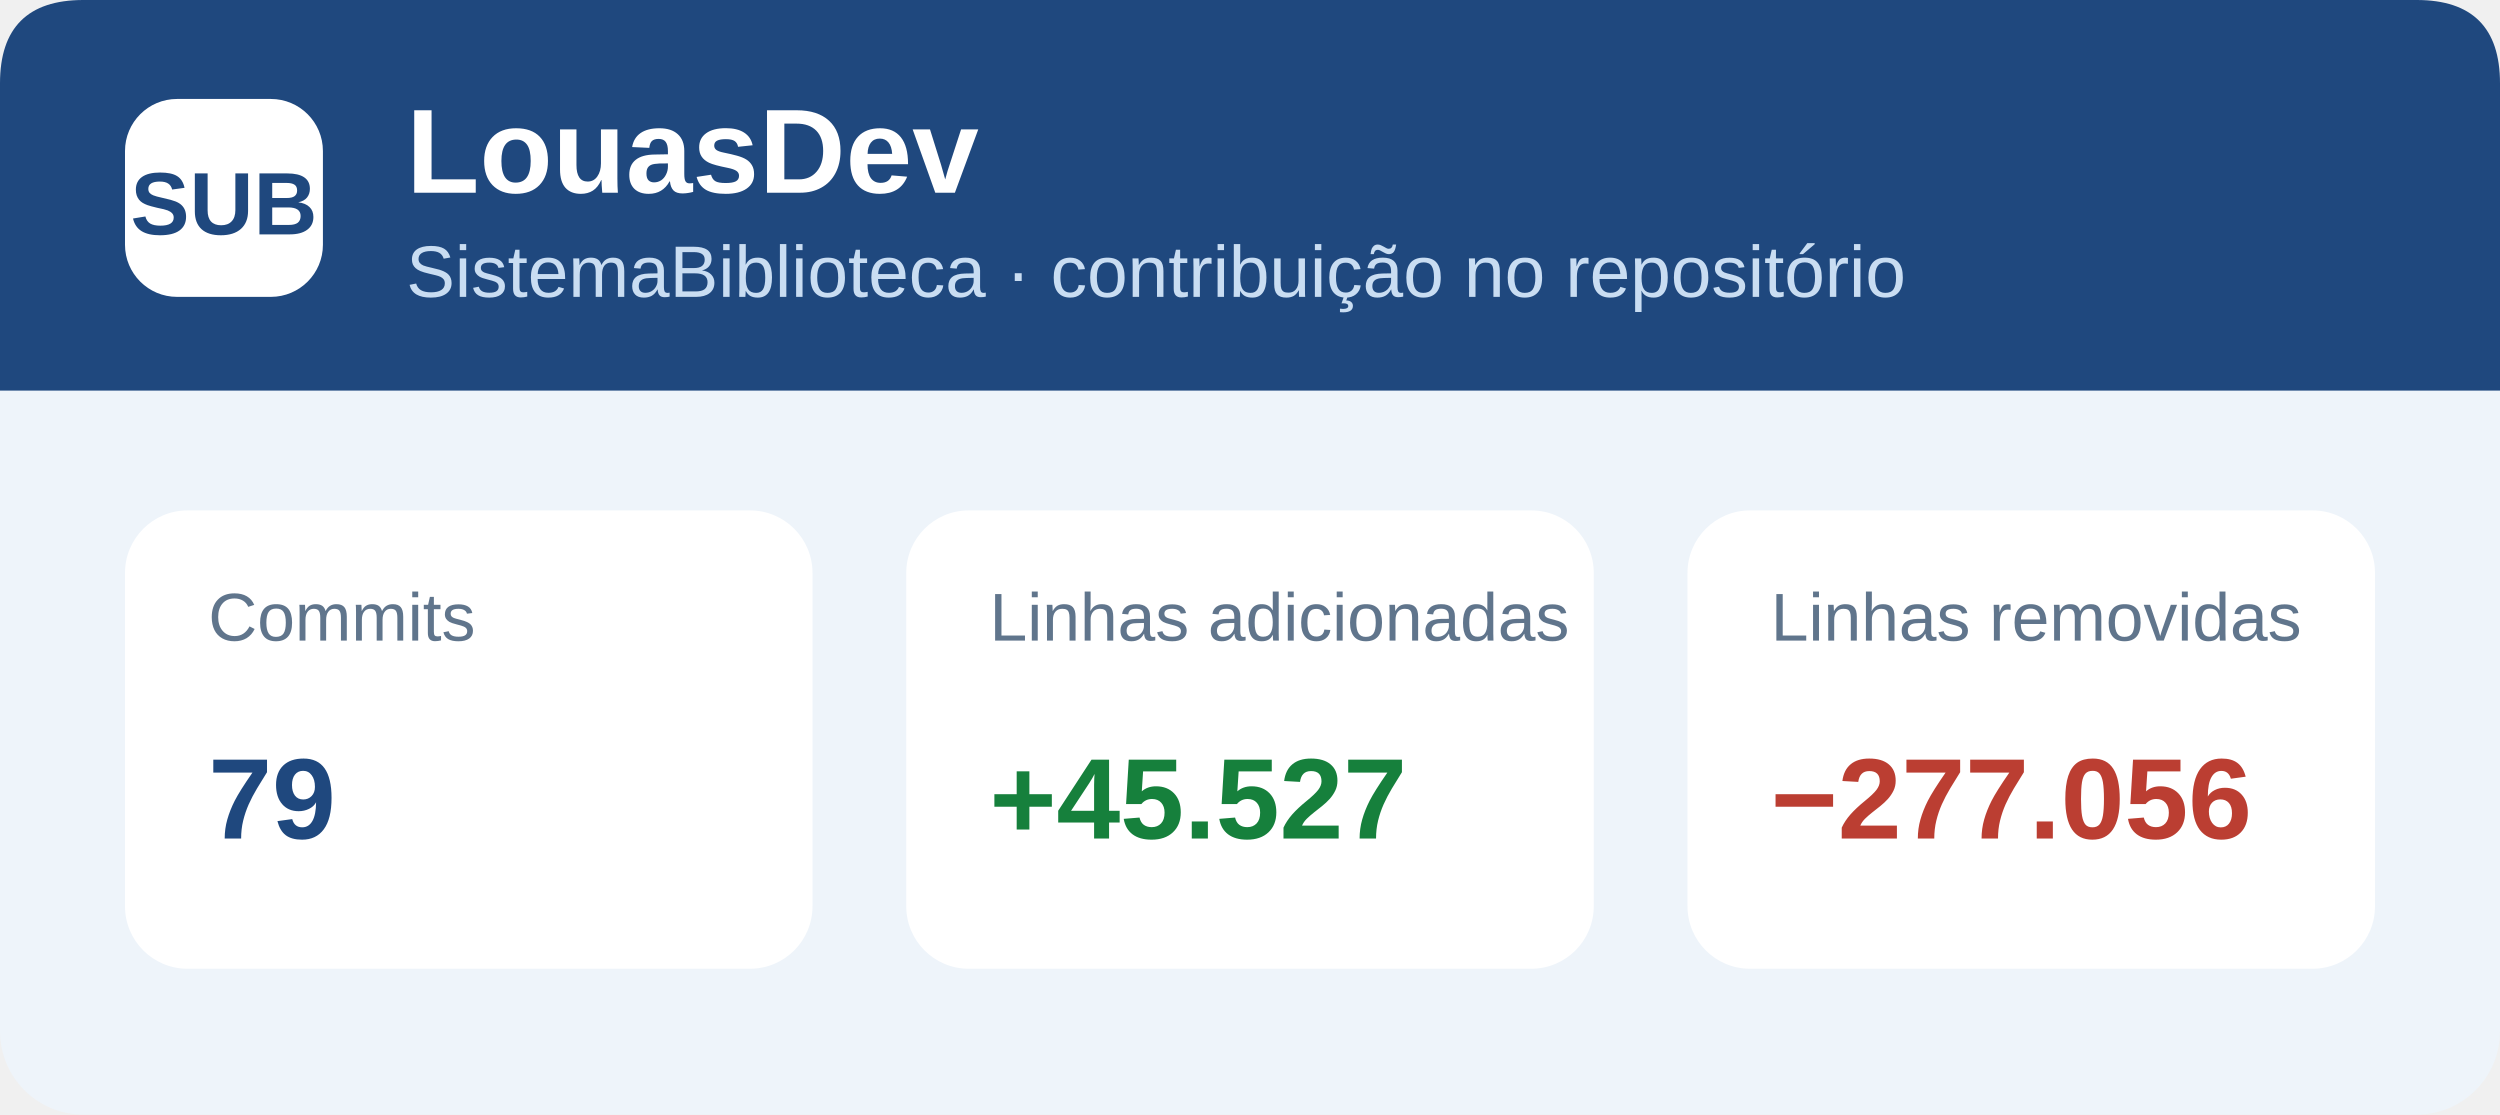
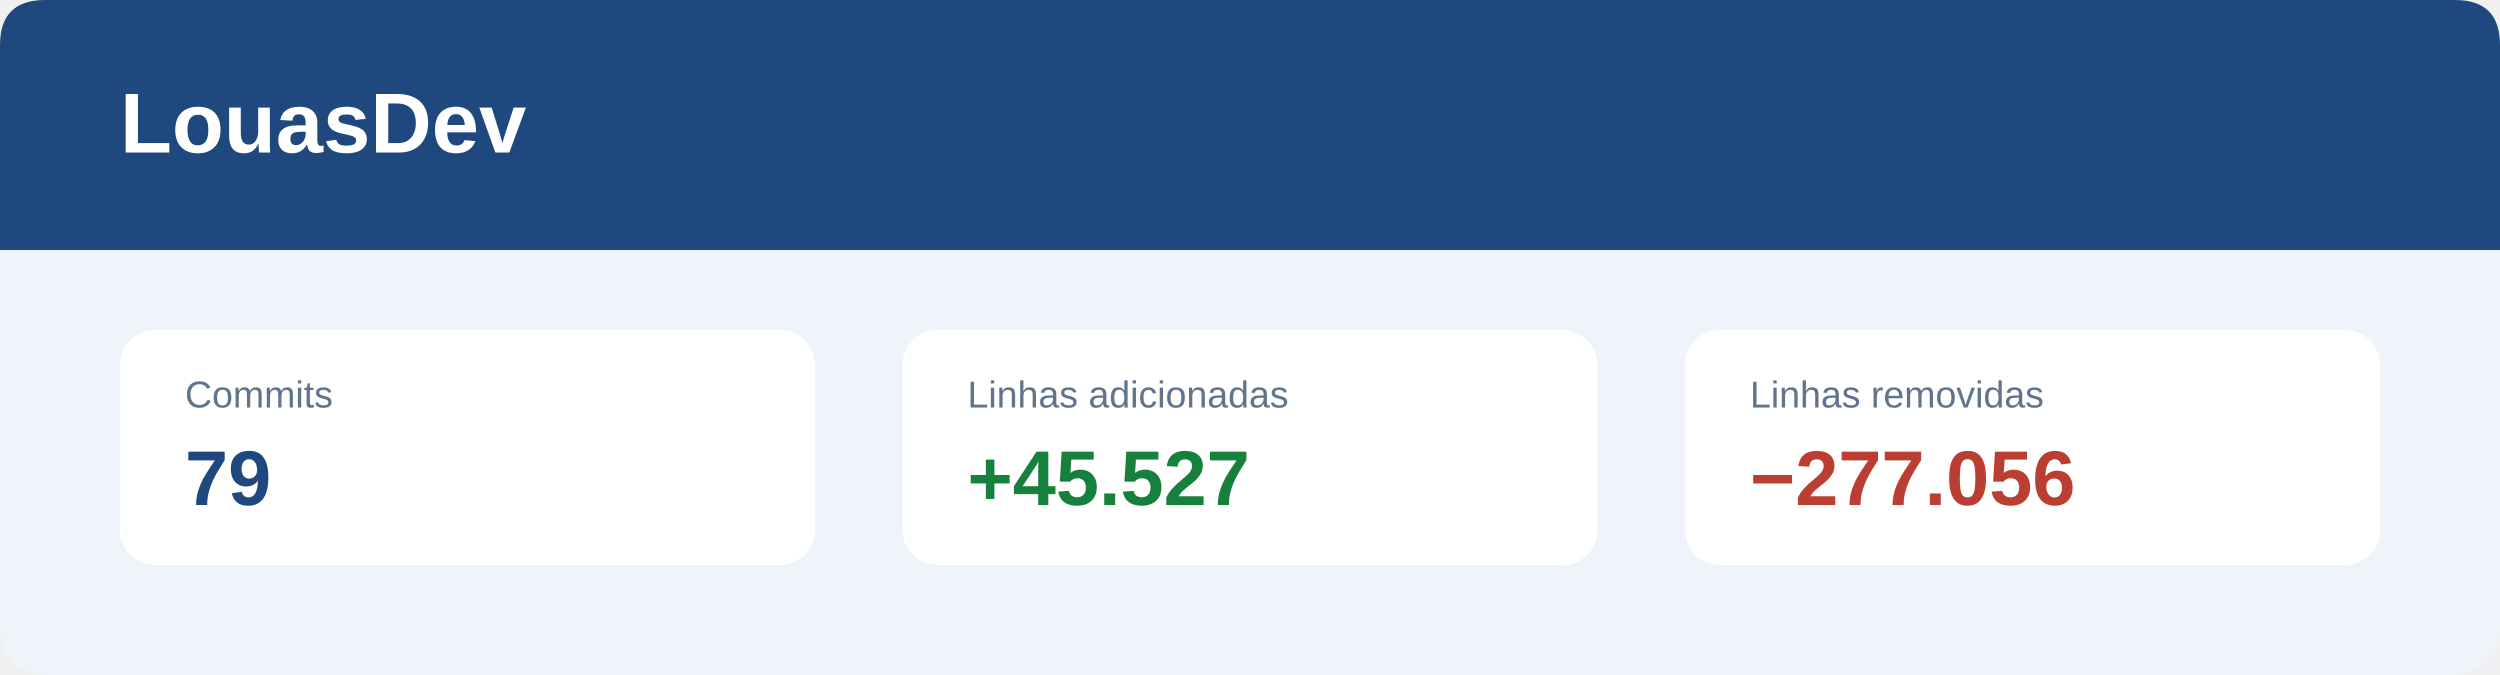
- <svg xmlns="http://www.w3.org/2000/svg" width="480" height="214" viewBox="0 0 480 214" role="img" aria-labelledby="title desc">
+ <svg xmlns="http://www.w3.org/2000/svg" width="1000" height="270" viewBox="0 0 1000 270" role="img" aria-labelledby="title desc">
  <style>
-     .handle { font: 700 23px 'Segoe UI', Arial, sans-serif; fill: #ffffff; }
-     .project { font: 14px 'Segoe UI', Arial, sans-serif; fill: #c9ddf2; }
-     .label { font: 13px 'Segoe UI', Arial, sans-serif; fill: #60758c; }
-     .value { font: 700 22px 'Segoe UI', Arial, sans-serif; }
+     .handle { font: 700 34px 'Segoe UI', Arial, sans-serif; fill: #ffffff; }
+     .label { font: 15px 'Segoe UI', Arial, sans-serif; fill: #60758c; }
+     .value { font: 700 31px 'Segoe UI', Arial, sans-serif; }
  </style>
-   <rect width="480" height="214" rx="16" fill="#eef4fa" />
-   <path d="M0 16Q0 0 16 0H464Q480 0 480 16V75H0Z" fill="#1f487e" />
-   <rect x="24" y="19" width="38" height="38" rx="10" fill="#ffffff" />
-   <text x="43" y="45" text-anchor="middle" font-family="Segoe UI, Arial, sans-serif" font-size="17" font-weight="700" fill="#1f487e">SUB</text>
-   <text x="78" y="37" class="handle">LouasDev</text>
-   <text x="78" y="57" class="project">SistemaBiblioteca · contribuição no repositório</text>
-   <rect x="24" y="98" width="132" height="88" rx="12" fill="#ffffff" />
-   <rect x="174" y="98" width="132" height="88" rx="12" fill="#ffffff" />
-   <rect x="324" y="98" width="132" height="88" rx="12" fill="#ffffff" />
-   <text x="40" y="123" class="label">Commits</text>
-   <text x="40" y="161" class="value" fill="#1f487e">79</text>
-   <text x="190" y="123" class="label">Linhas adicionadas</text>
-   <text x="190" y="161" class="value" fill="#16803c">+45.527</text>
-   <text x="340" y="123" class="label">Linhas removidas</text>
-   <text x="340" y="161" class="value" fill="#bb3e32">−277.056</text>
+   <rect width="1000" height="270" rx="18" fill="#eef4fa" />
+   <path d="M0 18Q0 0 18 0H982Q1000 0 1000 18V100H0Z" fill="#1f487e" />
+   <text x="48" y="61" class="handle">LouasDev</text>
+   <rect x="48" y="132" width="278" height="94" rx="14" fill="#ffffff" />
+   <rect x="361" y="132" width="278" height="94" rx="14" fill="#ffffff" />
+   <rect x="674" y="132" width="278" height="94" rx="14" fill="#ffffff" />
+   <text x="74" y="163" class="label">Commits</text>
+   <text x="74" y="202" class="value" fill="#1f487e">79</text>
+   <text x="387" y="163" class="label">Linhas adicionadas</text>
+   <text x="387" y="202" class="value" fill="#16803c">+45.527</text>
+   <text x="700" y="163" class="label">Linhas removidas</text>
+   <text x="700" y="202" class="value" fill="#bb3e32">−277.056</text>
</svg>
